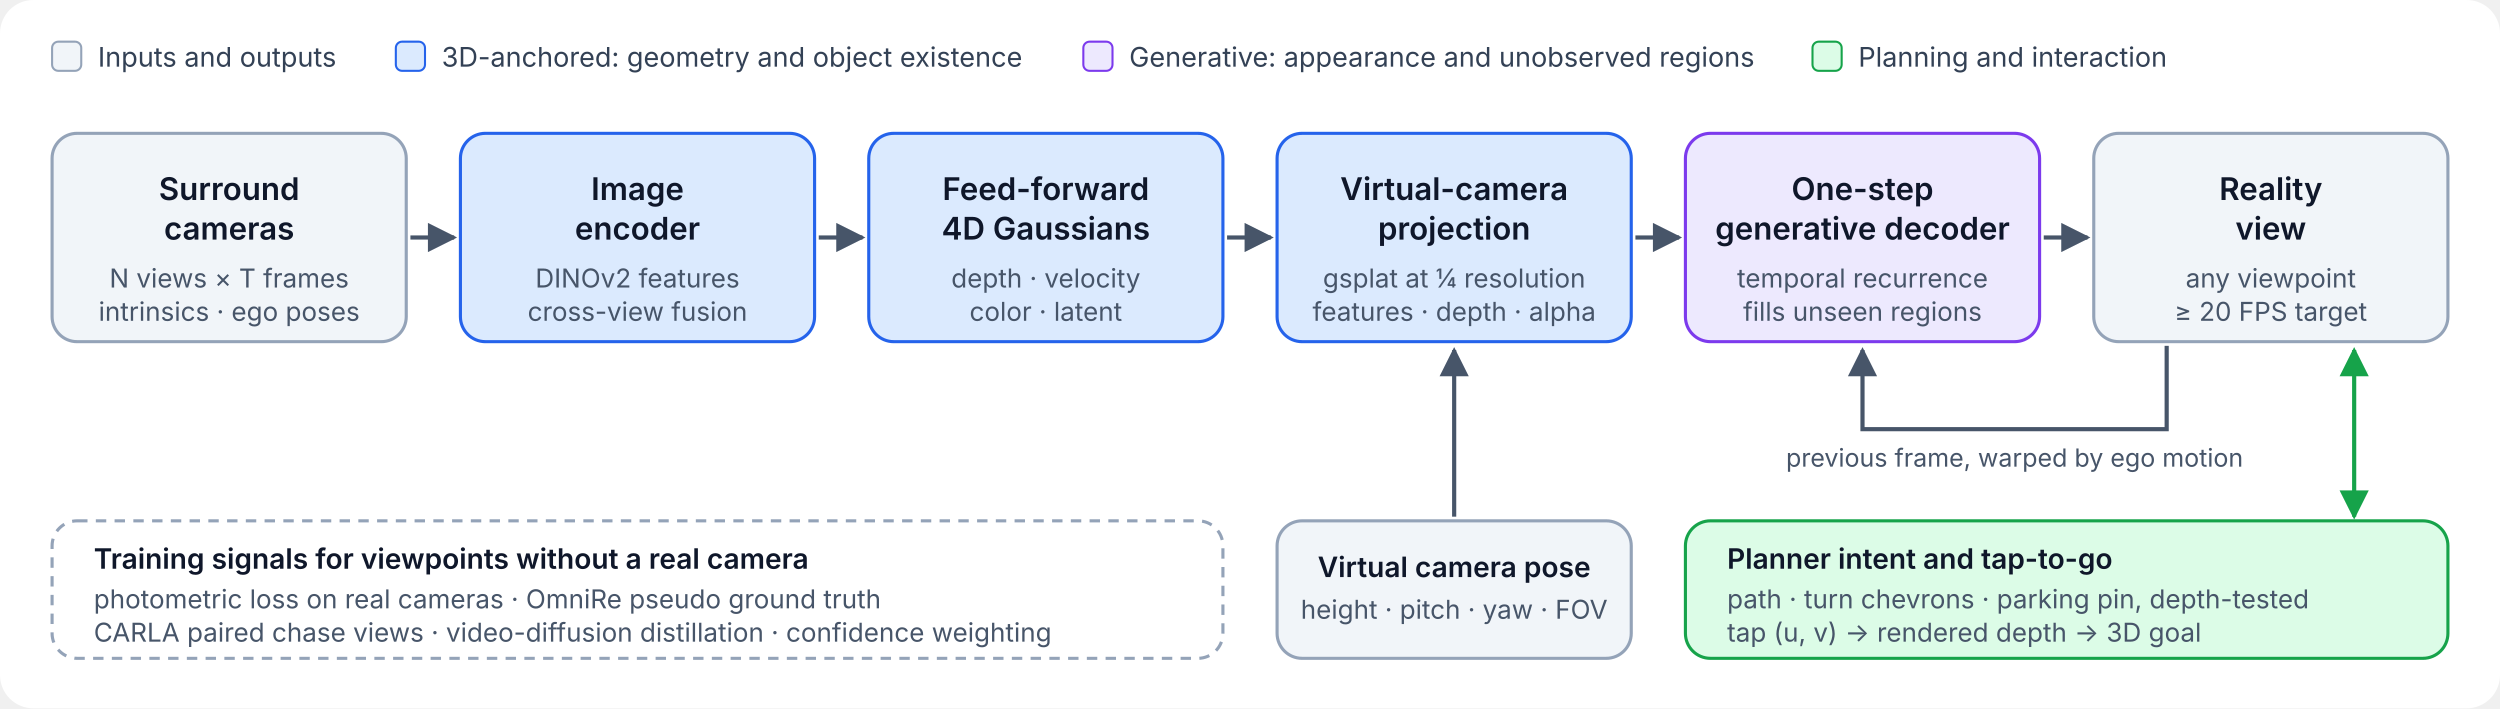
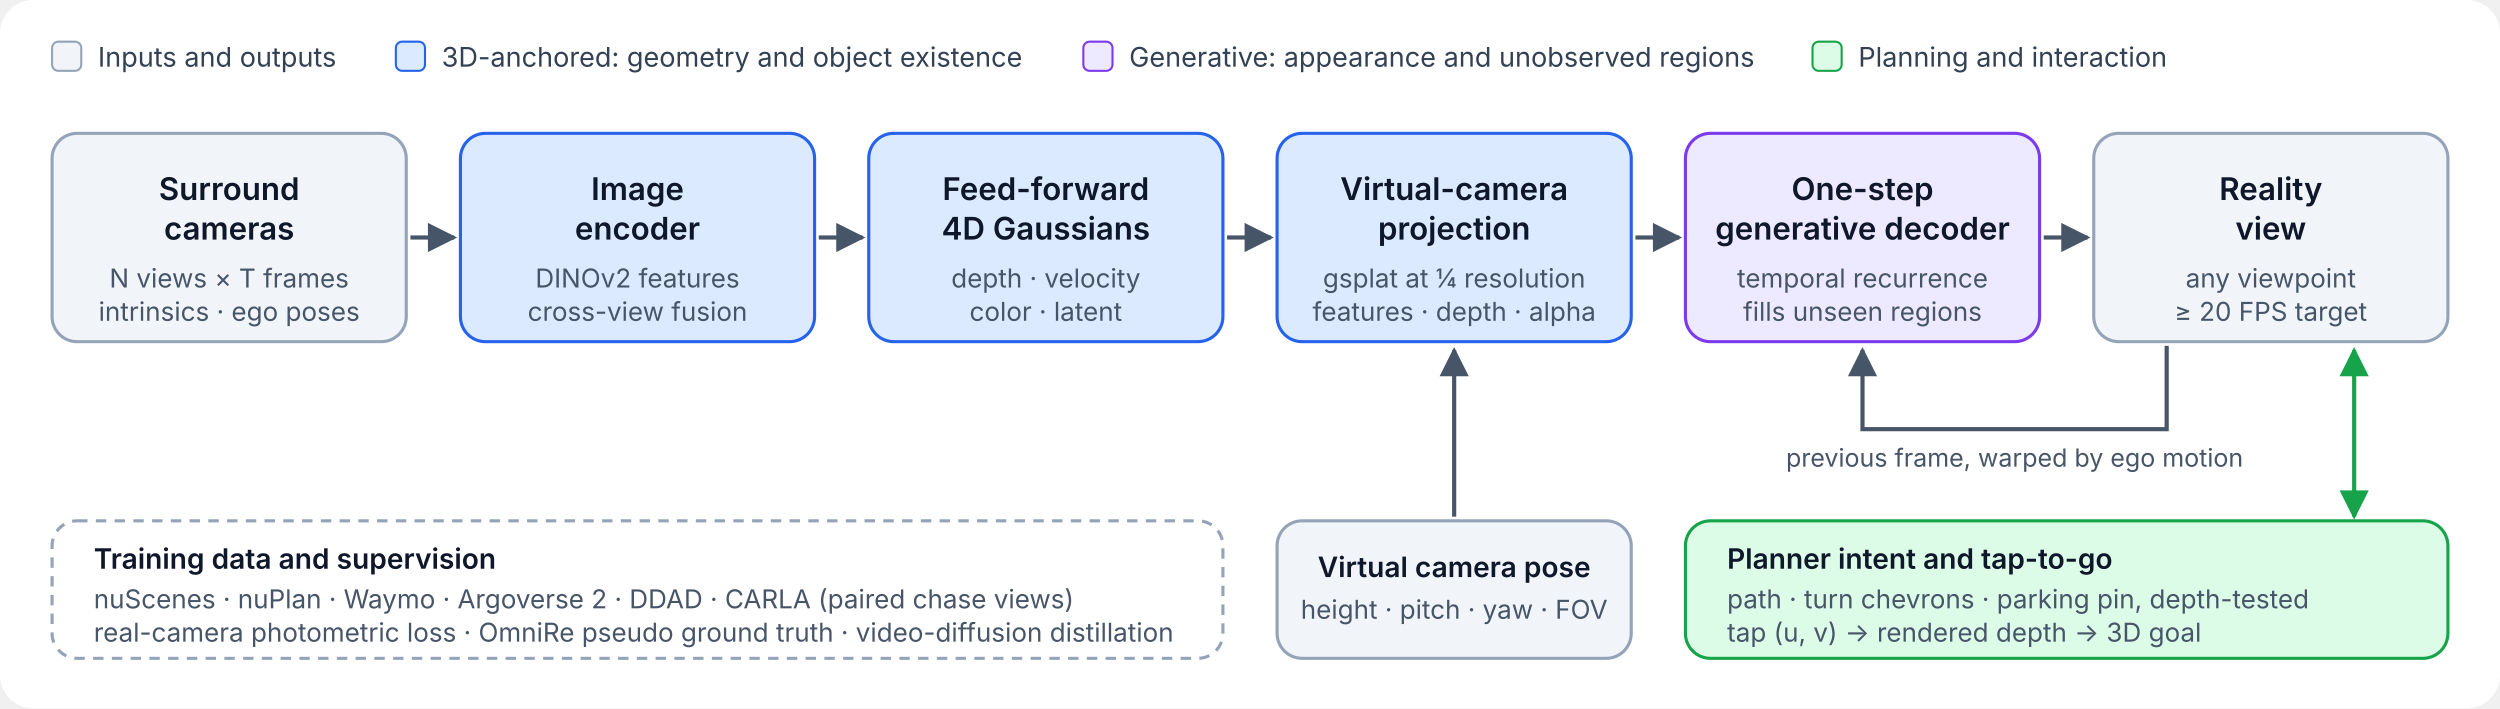
<svg xmlns="http://www.w3.org/2000/svg" viewBox="0 0 1200 340" width="1200" height="340" font-family="Inter, 'Segoe UI', Helvetica, Arial, sans-serif">
  <defs>
    <marker id="arrow" viewBox="0 0 10 10" refX="9" refY="5" markerWidth="7" markerHeight="7" orient="auto-start-reverse">
      <path d="M0,0 L10,5 L0,10 z" fill="#475569" />
    </marker>
    <marker id="arrow-green" viewBox="0 0 10 10" refX="9" refY="5" markerWidth="7" markerHeight="7" orient="auto-start-reverse">
      <path d="M0,0 L10,5 L0,10 z" fill="#16a34a" />
    </marker>
  </defs>
  <rect width="1200" height="340" rx="16" fill="#ffffff" />
  <g font-size="13" fill="#334155">
    <rect x="25" y="20" width="14" height="14" rx="3" fill="#f1f5f9" stroke="#94a3b8" />
    <text x="47" y="32">Inputs and outputs</text>
    <rect x="190" y="20" width="14" height="14" rx="3" fill="#dbeafe" stroke="#2563eb" />
    <text x="212" y="32">3D-anchored: geometry and object existence</text>
    <rect x="520" y="20" width="14" height="14" rx="3" fill="#ede9fe" stroke="#7c3aed" />
    <text x="542" y="32">Generative: appearance and unobserved regions</text>
    <rect x="870" y="20" width="14" height="14" rx="3" fill="#dcfce7" stroke="#16a34a" />
    <text x="892" y="32">Planning and interaction</text>
  </g>
  <g stroke-width="1.5">
    <rect x="25" y="64" width="170" height="100" rx="12" fill="#f1f5f9" stroke="#94a3b8" />
    <rect x="221" y="64" width="170" height="100" rx="12" fill="#dbeafe" stroke="#2563eb" />
    <rect x="417" y="64" width="170" height="100" rx="12" fill="#dbeafe" stroke="#2563eb" />
    <rect x="613" y="64" width="170" height="100" rx="12" fill="#dbeafe" stroke="#2563eb" />
    <rect x="809" y="64" width="170" height="100" rx="12" fill="#ede9fe" stroke="#7c3aed" />
    <rect x="1005" y="64" width="170" height="100" rx="12" fill="#f1f5f9" stroke="#94a3b8" />
  </g>
  <g text-anchor="middle" font-size="15" font-weight="600" fill="#0f172a">
    <text x="110" y="96">Surround</text>
    <text x="110" y="115">cameras</text>
    <text x="306" y="96">Image</text>
    <text x="306" y="115">encoder</text>
    <text x="502" y="96">Feed-forward</text>
    <text x="502" y="115">4D Gaussians</text>
    <text x="698" y="96">Virtual-camera</text>
    <text x="698" y="115">projection</text>
    <text x="894" y="96">One-step</text>
    <text x="894" y="115">generative decoder</text>
    <text x="1090" y="96">Reality</text>
    <text x="1090" y="115">view</text>
  </g>
  <g text-anchor="middle" font-size="12.5" fill="#475569">
    <text x="110" y="138">N views × T frames</text>
    <text x="110" y="154">intrinsics · ego poses</text>
    <text x="306" y="138">DINOv2 features</text>
    <text x="306" y="154">cross-view fusion</text>
    <text x="502" y="138">depth · velocity</text>
    <text x="502" y="154">color · latent</text>
    <text x="698" y="138">gsplat at ¼ resolution</text>
    <text x="698" y="154">features · depth · alpha</text>
    <text x="894" y="138">temporal recurrence</text>
    <text x="894" y="154">fills unseen regions</text>
    <text x="1090" y="138">any viewpoint</text>
    <text x="1090" y="154">≥ 20 FPS target</text>
  </g>
  <g stroke="#475569" stroke-width="2" fill="none" marker-end="url(#arrow)">
    <line x1="197" y1="114" x2="218" y2="114" />
    <line x1="393" y1="114" x2="414" y2="114" />
    <line x1="589" y1="114" x2="610" y2="114" />
    <line x1="785" y1="114" x2="806" y2="114" />
    <line x1="981" y1="114" x2="1002" y2="114" />
    <line x1="698" y1="248" x2="698" y2="168" />
    <path d="M1040 166 V206 H894 V168" />
  </g>
  <text x="967" y="224" text-anchor="middle" font-size="12" fill="#475569">previous frame, warped by ego motion</text>
  <line x1="1130" y1="248" x2="1130" y2="168" stroke="#16a34a" stroke-width="2" marker-start="url(#arrow-green)" marker-end="url(#arrow-green)" />
  <rect x="25" y="250" width="562" height="66" rx="12" fill="#ffffff" stroke="#94a3b8" stroke-width="1.5" stroke-dasharray="5 4" />
-   <text x="45" y="273" font-size="13.5" font-weight="600" fill="#0f172a">Training signals for viewpoints without a real camera</text>
-   <text x="45" y="292" font-size="12.5" fill="#475569">photometric loss on real cameras · OmniRe pseudo ground truth</text>
-   <text x="45" y="308" font-size="12.5" fill="#475569">CARLA paired chase views · video-diffusion distillation · confidence weighting</text>
+   <text x="45" y="273" font-size="13.5" font-weight="600" fill="#0f172a">Training data and supervision</text>
+   <text x="45" y="292" font-size="12.5" fill="#475569">nuScenes · nuPlan · Waymo · Argoverse 2 · DDAD · CARLA (paired chase views)</text>
+   <text x="45" y="308" font-size="12.5" fill="#475569">real-camera photometric loss · OmniRe pseudo ground truth · video-diffusion distillation</text>
  <rect x="613" y="250" width="170" height="66" rx="12" fill="#f1f5f9" stroke="#94a3b8" stroke-width="1.5" />
  <text x="698" y="277" text-anchor="middle" font-size="13.5" font-weight="600" fill="#0f172a">Virtual camera pose</text>
  <text x="698" y="297" text-anchor="middle" font-size="12.5" fill="#475569">height · pitch · yaw · FOV</text>
  <rect x="809" y="250" width="366" height="66" rx="12" fill="#dcfce7" stroke="#16a34a" stroke-width="1.5" />
  <text x="829" y="273" font-size="13.5" font-weight="600" fill="#0f172a">Planner intent and tap-to-go</text>
  <text x="829" y="292" font-size="12.5" fill="#475569">path · turn chevrons · parking pin, depth-tested</text>
  <text x="829" y="308" font-size="12.5" fill="#475569">tap (u, v) → rendered depth → 3D goal</text>
</svg>
